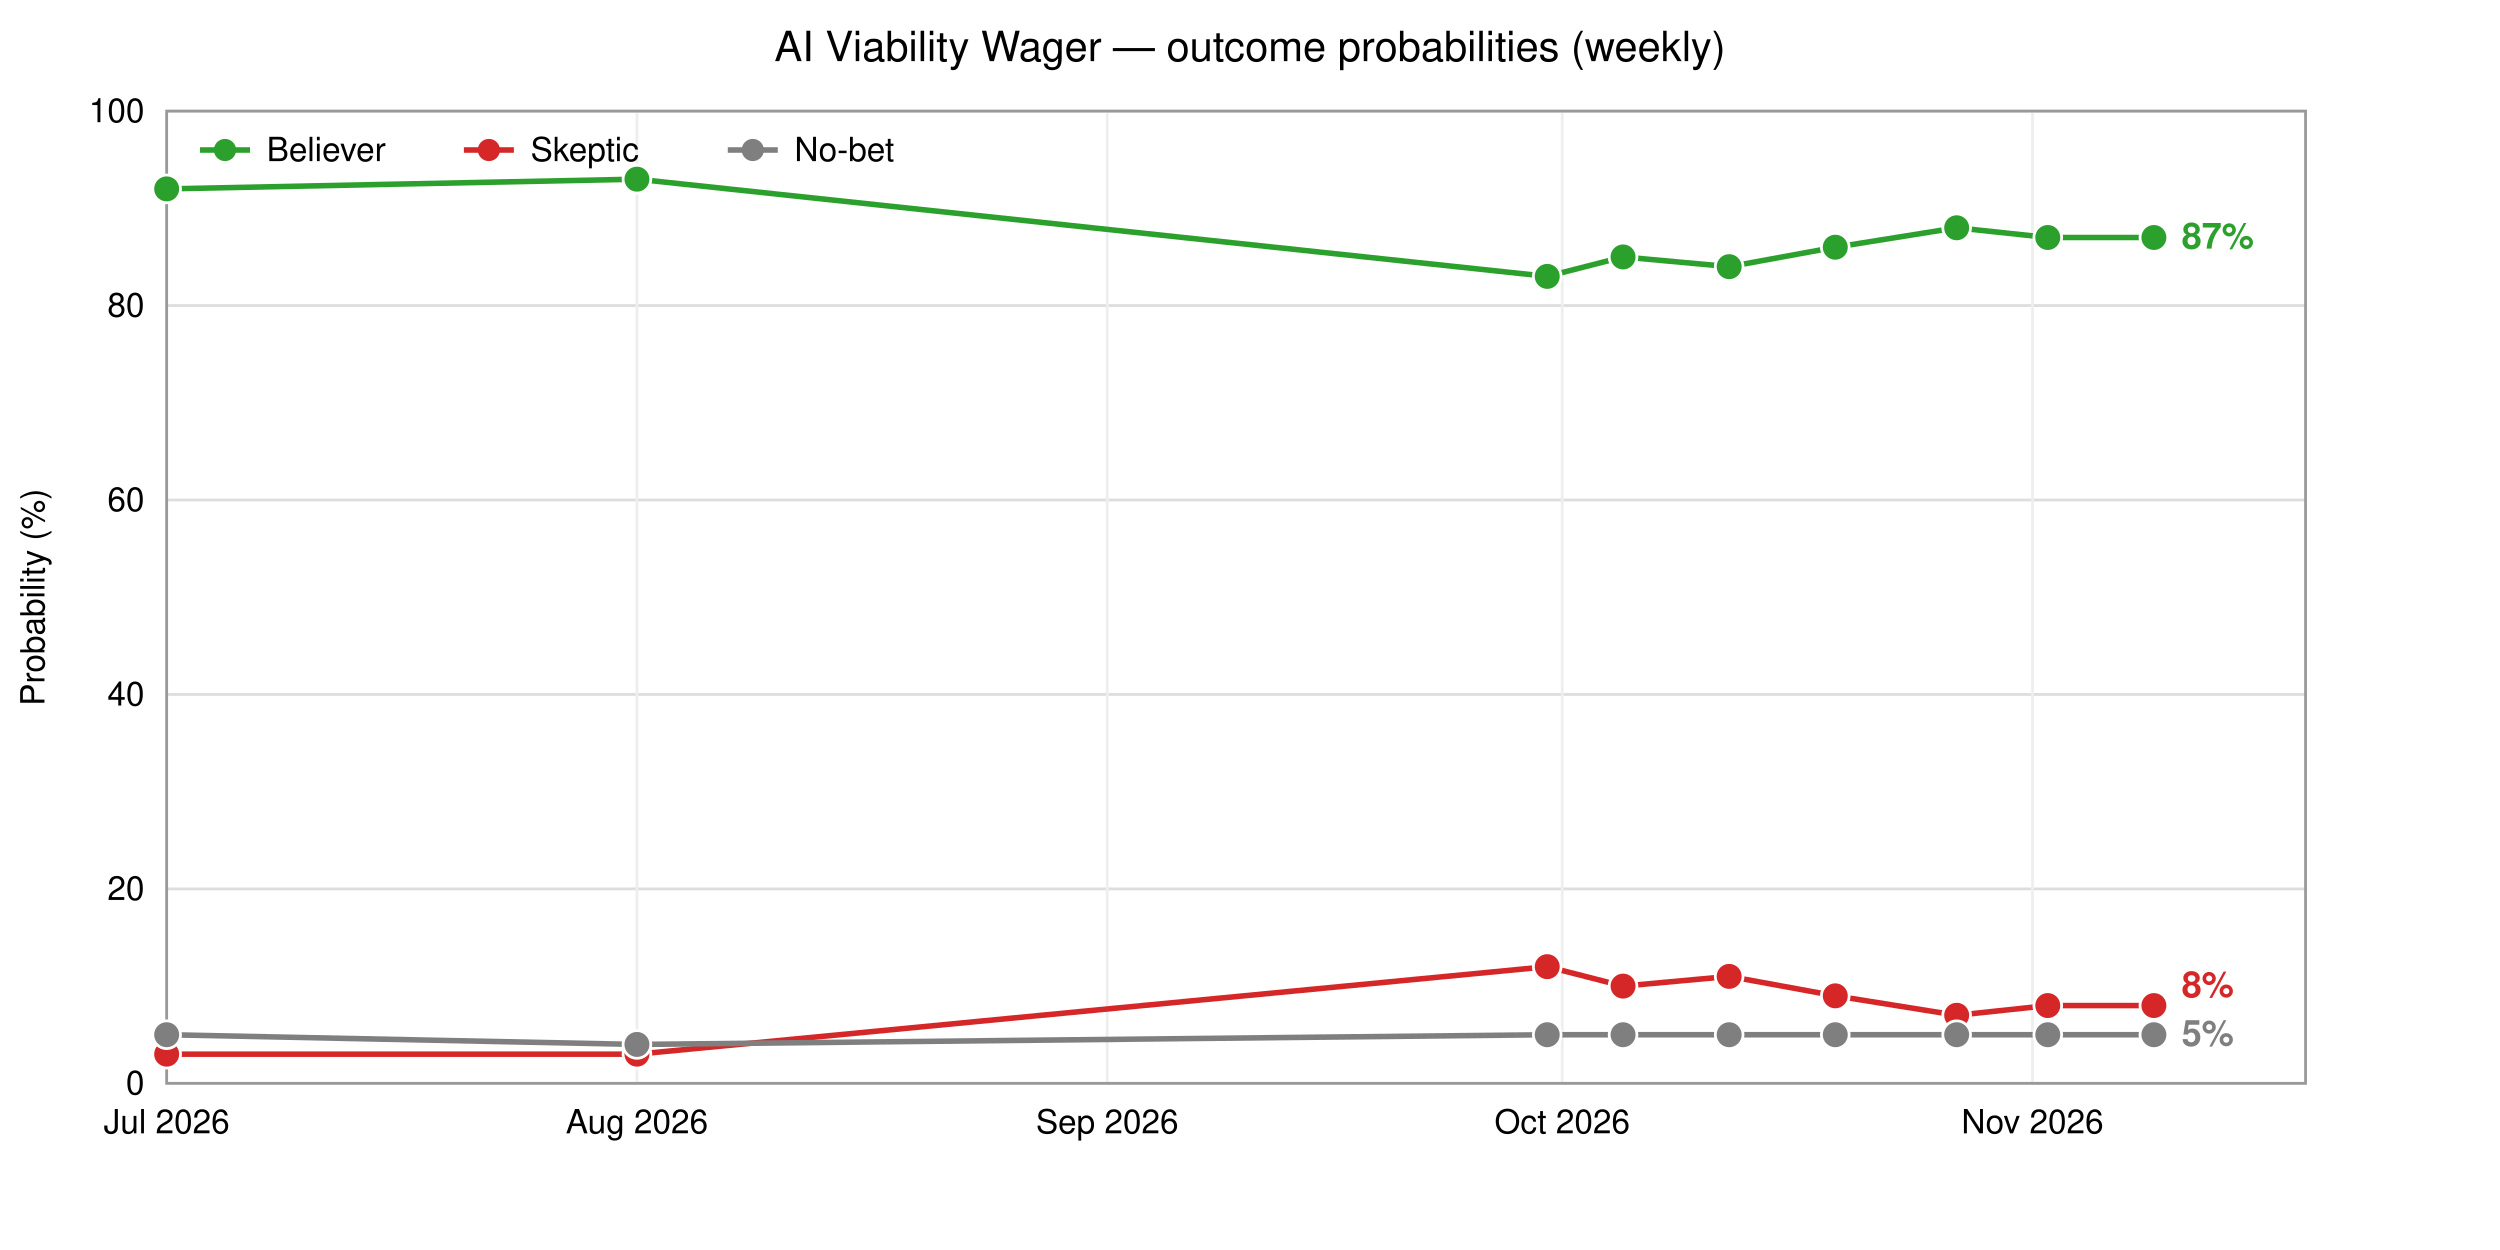
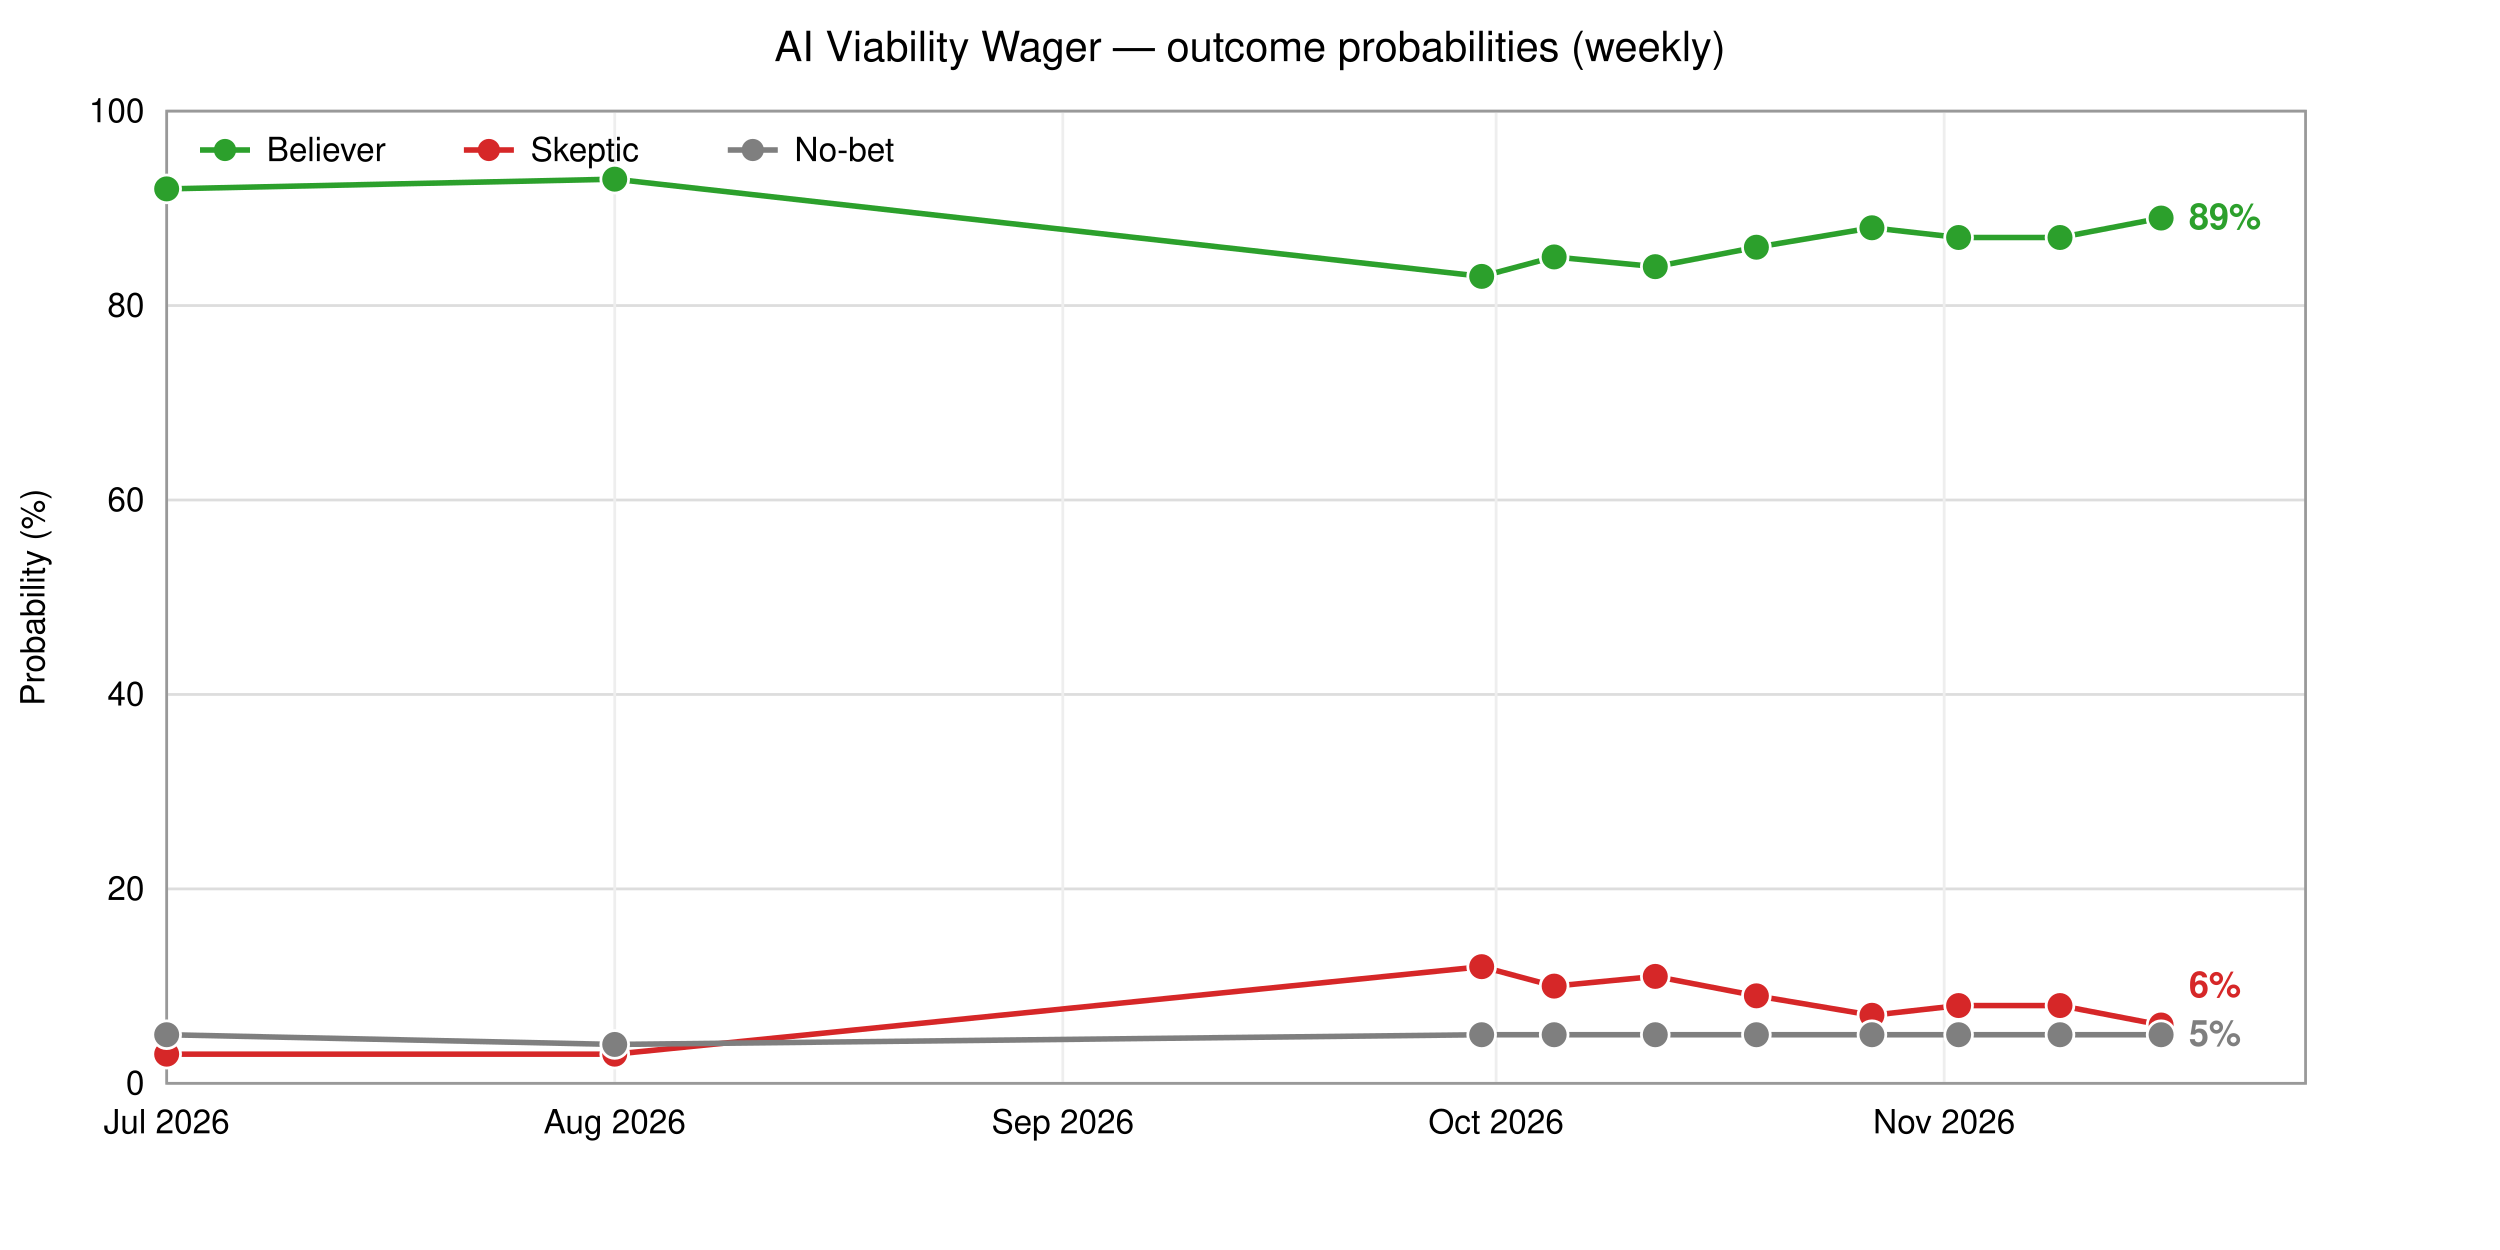
<svg xmlns="http://www.w3.org/2000/svg" viewBox="0 0 900 450" font-family="Helvetica,Arial,sans-serif" font-size="12" role="img" aria-label="AI Viability Wager outcome probabilities over time">
  <style>.pt{cursor:pointer;outline:none}.pt:hover circle.v,.pt:focus circle.v{r:7px}#tip{pointer-events:none}</style>
  <rect width="100%" height="100%" fill="#fff" />
  <text x="450.0" y="22" text-anchor="middle" font-size="15">AI Viability Wager — outcome probabilities (weekly)</text>
  <line x1="60" x2="830" y1="390.0" y2="390.0" stroke="#ddd" />
  <text x="52" y="394.0" text-anchor="end">0</text>
  <line x1="60" x2="830" y1="320.0" y2="320.0" stroke="#ddd" />
  <text x="52" y="324.0" text-anchor="end">20</text>
  <line x1="60" x2="830" y1="250.0" y2="250.0" stroke="#ddd" />
  <text x="52" y="254.0" text-anchor="end">40</text>
  <line x1="60" x2="830" y1="180.0" y2="180.0" stroke="#ddd" />
  <text x="52" y="184.0" text-anchor="end">60</text>
  <line x1="60" x2="830" y1="110.0" y2="110.0" stroke="#ddd" />
  <text x="52" y="114.0" text-anchor="end">80</text>
  <line x1="60" x2="830" y1="40.0" y2="40.0" stroke="#ddd" />
  <text x="52" y="44.0" text-anchor="end">100</text>
  <text transform="translate(16,215.0) rotate(-90)" text-anchor="middle">Probability (%)</text>
  <line x1="60.0" x2="60.0" y1="40" y2="390" stroke="#eee" />
  <text x="60.0" y="408" text-anchor="middle">Jul 2026</text>
-   <line x1="229.3" x2="229.3" y1="40" y2="390" stroke="#eee" />
-   <text x="229.3" y="408" text-anchor="middle">Aug 2026</text>
-   <line x1="398.6" x2="398.6" y1="40" y2="390" stroke="#eee" />
-   <text x="398.6" y="408" text-anchor="middle">Sep 2026</text>
-   <line x1="562.4" x2="562.4" y1="40" y2="390" stroke="#eee" />
-   <text x="562.4" y="408" text-anchor="middle">Oct 2026</text>
-   <line x1="731.7" x2="731.7" y1="40" y2="390" stroke="#eee" />
-   <text x="731.7" y="408" text-anchor="middle">Nov 2026</text>
+   <line x1="221.3" x2="221.3" y1="40" y2="390" stroke="#eee" />
+   <text x="221.3" y="408" text-anchor="middle">Aug 2026</text>
+   <line x1="382.6" x2="382.6" y1="40" y2="390" stroke="#eee" />
+   <text x="382.6" y="408" text-anchor="middle">Sep 2026</text>
+   <line x1="538.6" x2="538.6" y1="40" y2="390" stroke="#eee" />
+   <text x="538.6" y="408" text-anchor="middle">Oct 2026</text>
+   <line x1="699.9" x2="699.9" y1="40" y2="390" stroke="#eee" />
+   <text x="699.9" y="408" text-anchor="middle">Nov 2026</text>
  <rect x="60" y="40" width="770" height="350" fill="none" stroke="#999" />
-   <polyline points="60.0,68.0 229.3,64.5 557.0,99.5 584.3,92.5 622.5,96.0 660.7,89.0 704.4,82.0 737.2,85.5 775.4,85.5" fill="none" stroke="#2ca02c" stroke-width="2" stroke-linejoin="round" />
-   <polyline points="60.0,379.5 229.3,379.5 557.0,348.0 584.3,355.0 622.5,351.5 660.7,358.5 704.4,365.5 737.2,362.0 775.4,362.0" fill="none" stroke="#d62728" stroke-width="2" stroke-linejoin="round" />
-   <polyline points="60.0,372.5 229.3,376.0 557.0,372.5 584.3,372.5 622.5,372.5 660.7,372.5 704.4,372.5 737.2,372.5 775.4,372.5" fill="none" stroke="#7f7f7f" stroke-width="2" stroke-linejoin="round" />
-   <text x="785.4" y="89.5" fill="#2ca02c" font-weight="bold" font-size="13">87%</text>
-   <text x="785.4" y="359.0" fill="#d62728" font-weight="bold" font-size="13">8%</text>
-   <text x="785.4" y="376.5" fill="#7f7f7f" font-weight="bold" font-size="13">5%</text>
+   <polyline points="60.0,68.0 221.3,64.5 533.4,99.5 559.5,92.5 595.9,96.0 632.3,89.0 673.9,82.0 705.1,85.5 741.6,85.5 778.0,78.5" fill="none" stroke="#2ca02c" stroke-width="2" stroke-linejoin="round" />
+   <polyline points="60.0,379.5 221.3,379.5 533.4,348.0 559.5,355.0 595.9,351.5 632.3,358.5 673.9,365.5 705.1,362.0 741.6,362.0 778.0,369.0" fill="none" stroke="#d62728" stroke-width="2" stroke-linejoin="round" />
+   <polyline points="60.0,372.5 221.3,376.0 533.4,372.5 559.5,372.5 595.9,372.5 632.3,372.5 673.9,372.5 705.1,372.5 741.6,372.5 778.0,372.5" fill="none" stroke="#7f7f7f" stroke-width="2" stroke-linejoin="round" />
+   <text x="788.0" y="82.5" fill="#2ca02c" font-weight="bold" font-size="13">89%</text>
+   <text x="788.0" y="359.0" fill="#d62728" font-weight="bold" font-size="13">6%</text>
+   <text x="788.0" y="376.5" fill="#7f7f7f" font-weight="bold" font-size="13">5%</text>
  <g transform="translate(72,54)">
    <line x2="18" stroke="#2ca02c" stroke-width="2" />
    <circle cx="9" r="4" fill="#2ca02c" />
    <text x="24" y="4">Believer</text>
  </g>
  <g transform="translate(167,54)">
    <line x2="18" stroke="#d62728" stroke-width="2" />
    <circle cx="9" r="4" fill="#d62728" />
    <text x="24" y="4">Skeptic</text>
  </g>
  <g transform="translate(262,54)">
    <line x2="18" stroke="#7f7f7f" stroke-width="2" />
    <circle cx="9" r="4" fill="#7f7f7f" />
    <text x="24" y="4">No-bet</text>
  </g>
  <g class="pt" tabindex="0" data-tip="Jul 1, 2026|Believer 92%|Skeptic 3%|No-bet 5%" data-x="60.0" data-y="68.0">
    <circle cx="60.0" cy="68.0" r="11" fill="transparent" />
    <circle class="v" cx="60.0" cy="68.0" r="5" fill="#2ca02c" stroke="#fff" stroke-width="1" />
  </g>
  <g class="pt" tabindex="0" data-tip="Jul 1, 2026|Believer 92%|Skeptic 3%|No-bet 5%" data-x="60.0" data-y="379.5">
    <circle cx="60.0" cy="379.5" r="11" fill="transparent" />
    <circle class="v" cx="60.0" cy="379.5" r="5" fill="#d62728" stroke="#fff" stroke-width="1" />
  </g>
  <g class="pt" tabindex="0" data-tip="Jul 1, 2026|Believer 92%|Skeptic 3%|No-bet 5%" data-x="60.0" data-y="372.5">
    <circle cx="60.0" cy="372.5" r="11" fill="transparent" />
    <circle class="v" cx="60.0" cy="372.5" r="5" fill="#7f7f7f" stroke="#fff" stroke-width="1" />
  </g>
-   <g class="pt" tabindex="0" data-tip="Aug 1, 2026|Believer 93%|Skeptic 3%|No-bet 4%" data-x="229.3" data-y="64.5">
-     <circle cx="229.3" cy="64.5" r="11" fill="transparent" />
-     <circle class="v" cx="229.3" cy="64.5" r="5" fill="#2ca02c" stroke="#fff" stroke-width="1" />
+   <g class="pt" tabindex="0" data-tip="Aug 1, 2026|Believer 93%|Skeptic 3%|No-bet 4%" data-x="221.3" data-y="64.5">
+     <circle cx="221.3" cy="64.5" r="11" fill="transparent" />
+     <circle class="v" cx="221.3" cy="64.5" r="5" fill="#2ca02c" stroke="#fff" stroke-width="1" />
  </g>
-   <g class="pt" tabindex="0" data-tip="Aug 1, 2026|Believer 93%|Skeptic 3%|No-bet 4%" data-x="229.3" data-y="379.5">
-     <circle cx="229.3" cy="379.5" r="11" fill="transparent" />
-     <circle class="v" cx="229.3" cy="379.5" r="5" fill="#d62728" stroke="#fff" stroke-width="1" />
+   <g class="pt" tabindex="0" data-tip="Aug 1, 2026|Believer 93%|Skeptic 3%|No-bet 4%" data-x="221.3" data-y="379.5">
+     <circle cx="221.3" cy="379.5" r="11" fill="transparent" />
+     <circle class="v" cx="221.3" cy="379.5" r="5" fill="#d62728" stroke="#fff" stroke-width="1" />
  </g>
-   <g class="pt" tabindex="0" data-tip="Aug 1, 2026|Believer 93%|Skeptic 3%|No-bet 4%" data-x="229.3" data-y="376.0">
-     <circle cx="229.3" cy="376.0" r="11" fill="transparent" />
-     <circle class="v" cx="229.3" cy="376.0" r="5" fill="#7f7f7f" stroke="#fff" stroke-width="1" />
+   <g class="pt" tabindex="0" data-tip="Aug 1, 2026|Believer 93%|Skeptic 3%|No-bet 4%" data-x="221.3" data-y="376.0">
+     <circle cx="221.3" cy="376.0" r="11" fill="transparent" />
+     <circle class="v" cx="221.3" cy="376.0" r="5" fill="#7f7f7f" stroke="#fff" stroke-width="1" />
  </g>
-   <g class="pt" tabindex="0" data-tip="Sep 30, 2026|Believer 83%|Skeptic 12%|No-bet 5%" data-x="557.0" data-y="99.5">
-     <circle cx="557.0" cy="99.5" r="11" fill="transparent" />
-     <circle class="v" cx="557.0" cy="99.5" r="5" fill="#2ca02c" stroke="#fff" stroke-width="1" />
+   <g class="pt" tabindex="0" data-tip="Sep 30, 2026|Believer 83%|Skeptic 12%|No-bet 5%" data-x="533.4" data-y="99.5">
+     <circle cx="533.4" cy="99.5" r="11" fill="transparent" />
+     <circle class="v" cx="533.4" cy="99.5" r="5" fill="#2ca02c" stroke="#fff" stroke-width="1" />
  </g>
-   <g class="pt" tabindex="0" data-tip="Sep 30, 2026|Believer 83%|Skeptic 12%|No-bet 5%" data-x="557.0" data-y="348.0">
-     <circle cx="557.0" cy="348.0" r="11" fill="transparent" />
-     <circle class="v" cx="557.0" cy="348.0" r="5" fill="#d62728" stroke="#fff" stroke-width="1" />
+   <g class="pt" tabindex="0" data-tip="Sep 30, 2026|Believer 83%|Skeptic 12%|No-bet 5%" data-x="533.4" data-y="348.0">
+     <circle cx="533.4" cy="348.0" r="11" fill="transparent" />
+     <circle class="v" cx="533.4" cy="348.0" r="5" fill="#d62728" stroke="#fff" stroke-width="1" />
  </g>
-   <g class="pt" tabindex="0" data-tip="Sep 30, 2026|Believer 83%|Skeptic 12%|No-bet 5%" data-x="557.0" data-y="372.5">
-     <circle cx="557.0" cy="372.5" r="11" fill="transparent" />
-     <circle class="v" cx="557.0" cy="372.5" r="5" fill="#7f7f7f" stroke="#fff" stroke-width="1" />
+   <g class="pt" tabindex="0" data-tip="Sep 30, 2026|Believer 83%|Skeptic 12%|No-bet 5%" data-x="533.4" data-y="372.5">
+     <circle cx="533.4" cy="372.5" r="11" fill="transparent" />
+     <circle class="v" cx="533.4" cy="372.5" r="5" fill="#7f7f7f" stroke="#fff" stroke-width="1" />
  </g>
-   <g class="pt" tabindex="0" data-tip="Oct 5, 2026|Believer 85%|Skeptic 10%|No-bet 5%" data-x="584.3" data-y="92.5">
-     <circle cx="584.3" cy="92.5" r="11" fill="transparent" />
-     <circle class="v" cx="584.3" cy="92.5" r="5" fill="#2ca02c" stroke="#fff" stroke-width="1" />
+   <g class="pt" tabindex="0" data-tip="Oct 5, 2026|Believer 85%|Skeptic 10%|No-bet 5%" data-x="559.5" data-y="92.5">
+     <circle cx="559.5" cy="92.5" r="11" fill="transparent" />
+     <circle class="v" cx="559.5" cy="92.5" r="5" fill="#2ca02c" stroke="#fff" stroke-width="1" />
  </g>
-   <g class="pt" tabindex="0" data-tip="Oct 5, 2026|Believer 85%|Skeptic 10%|No-bet 5%" data-x="584.3" data-y="355.0">
-     <circle cx="584.3" cy="355.0" r="11" fill="transparent" />
-     <circle class="v" cx="584.3" cy="355.0" r="5" fill="#d62728" stroke="#fff" stroke-width="1" />
+   <g class="pt" tabindex="0" data-tip="Oct 5, 2026|Believer 85%|Skeptic 10%|No-bet 5%" data-x="559.5" data-y="355.0">
+     <circle cx="559.5" cy="355.0" r="11" fill="transparent" />
+     <circle class="v" cx="559.5" cy="355.0" r="5" fill="#d62728" stroke="#fff" stroke-width="1" />
  </g>
-   <g class="pt" tabindex="0" data-tip="Oct 5, 2026|Believer 85%|Skeptic 10%|No-bet 5%" data-x="584.3" data-y="372.5">
-     <circle cx="584.3" cy="372.5" r="11" fill="transparent" />
-     <circle class="v" cx="584.3" cy="372.5" r="5" fill="#7f7f7f" stroke="#fff" stroke-width="1" />
+   <g class="pt" tabindex="0" data-tip="Oct 5, 2026|Believer 85%|Skeptic 10%|No-bet 5%" data-x="559.5" data-y="372.5">
+     <circle cx="559.5" cy="372.5" r="11" fill="transparent" />
+     <circle class="v" cx="559.5" cy="372.5" r="5" fill="#7f7f7f" stroke="#fff" stroke-width="1" />
  </g>
-   <g class="pt" tabindex="0" data-tip="Oct 12, 2026|Believer 84%|Skeptic 11%|No-bet 5%" data-x="622.5" data-y="96.0">
-     <circle cx="622.5" cy="96.0" r="11" fill="transparent" />
-     <circle class="v" cx="622.5" cy="96.0" r="5" fill="#2ca02c" stroke="#fff" stroke-width="1" />
+   <g class="pt" tabindex="0" data-tip="Oct 12, 2026|Believer 84%|Skeptic 11%|No-bet 5%" data-x="595.9" data-y="96.0">
+     <circle cx="595.9" cy="96.0" r="11" fill="transparent" />
+     <circle class="v" cx="595.9" cy="96.0" r="5" fill="#2ca02c" stroke="#fff" stroke-width="1" />
  </g>
-   <g class="pt" tabindex="0" data-tip="Oct 12, 2026|Believer 84%|Skeptic 11%|No-bet 5%" data-x="622.5" data-y="351.5">
-     <circle cx="622.5" cy="351.5" r="11" fill="transparent" />
-     <circle class="v" cx="622.5" cy="351.5" r="5" fill="#d62728" stroke="#fff" stroke-width="1" />
+   <g class="pt" tabindex="0" data-tip="Oct 12, 2026|Believer 84%|Skeptic 11%|No-bet 5%" data-x="595.9" data-y="351.5">
+     <circle cx="595.9" cy="351.5" r="11" fill="transparent" />
+     <circle class="v" cx="595.9" cy="351.5" r="5" fill="#d62728" stroke="#fff" stroke-width="1" />
  </g>
-   <g class="pt" tabindex="0" data-tip="Oct 12, 2026|Believer 84%|Skeptic 11%|No-bet 5%" data-x="622.5" data-y="372.5">
-     <circle cx="622.5" cy="372.5" r="11" fill="transparent" />
-     <circle class="v" cx="622.5" cy="372.5" r="5" fill="#7f7f7f" stroke="#fff" stroke-width="1" />
+   <g class="pt" tabindex="0" data-tip="Oct 12, 2026|Believer 84%|Skeptic 11%|No-bet 5%" data-x="595.9" data-y="372.5">
+     <circle cx="595.9" cy="372.5" r="11" fill="transparent" />
+     <circle class="v" cx="595.9" cy="372.5" r="5" fill="#7f7f7f" stroke="#fff" stroke-width="1" />
  </g>
-   <g class="pt" tabindex="0" data-tip="Oct 19, 2026|Believer 86%|Skeptic 9%|No-bet 5%" data-x="660.7" data-y="89.0">
-     <circle cx="660.7" cy="89.0" r="11" fill="transparent" />
-     <circle class="v" cx="660.7" cy="89.0" r="5" fill="#2ca02c" stroke="#fff" stroke-width="1" />
+   <g class="pt" tabindex="0" data-tip="Oct 19, 2026|Believer 86%|Skeptic 9%|No-bet 5%" data-x="632.3" data-y="89.0">
+     <circle cx="632.3" cy="89.0" r="11" fill="transparent" />
+     <circle class="v" cx="632.3" cy="89.0" r="5" fill="#2ca02c" stroke="#fff" stroke-width="1" />
  </g>
-   <g class="pt" tabindex="0" data-tip="Oct 19, 2026|Believer 86%|Skeptic 9%|No-bet 5%" data-x="660.7" data-y="358.5">
-     <circle cx="660.7" cy="358.5" r="11" fill="transparent" />
-     <circle class="v" cx="660.7" cy="358.5" r="5" fill="#d62728" stroke="#fff" stroke-width="1" />
+   <g class="pt" tabindex="0" data-tip="Oct 19, 2026|Believer 86%|Skeptic 9%|No-bet 5%" data-x="632.3" data-y="358.5">
+     <circle cx="632.3" cy="358.5" r="11" fill="transparent" />
+     <circle class="v" cx="632.3" cy="358.5" r="5" fill="#d62728" stroke="#fff" stroke-width="1" />
  </g>
-   <g class="pt" tabindex="0" data-tip="Oct 19, 2026|Believer 86%|Skeptic 9%|No-bet 5%" data-x="660.7" data-y="372.5">
-     <circle cx="660.7" cy="372.5" r="11" fill="transparent" />
-     <circle class="v" cx="660.7" cy="372.5" r="5" fill="#7f7f7f" stroke="#fff" stroke-width="1" />
+   <g class="pt" tabindex="0" data-tip="Oct 19, 2026|Believer 86%|Skeptic 9%|No-bet 5%" data-x="632.3" data-y="372.5">
+     <circle cx="632.3" cy="372.5" r="11" fill="transparent" />
+     <circle class="v" cx="632.3" cy="372.5" r="5" fill="#7f7f7f" stroke="#fff" stroke-width="1" />
  </g>
-   <g class="pt" tabindex="0" data-tip="Oct 27, 2026|Believer 88%|Skeptic 7%|No-bet 5%" data-x="704.4" data-y="82.0">
-     <circle cx="704.4" cy="82.0" r="11" fill="transparent" />
-     <circle class="v" cx="704.4" cy="82.0" r="5" fill="#2ca02c" stroke="#fff" stroke-width="1" />
+   <g class="pt" tabindex="0" data-tip="Oct 27, 2026|Believer 88%|Skeptic 7%|No-bet 5%" data-x="673.9" data-y="82.0">
+     <circle cx="673.9" cy="82.0" r="11" fill="transparent" />
+     <circle class="v" cx="673.9" cy="82.0" r="5" fill="#2ca02c" stroke="#fff" stroke-width="1" />
  </g>
-   <g class="pt" tabindex="0" data-tip="Oct 27, 2026|Believer 88%|Skeptic 7%|No-bet 5%" data-x="704.4" data-y="365.5">
-     <circle cx="704.4" cy="365.5" r="11" fill="transparent" />
-     <circle class="v" cx="704.4" cy="365.5" r="5" fill="#d62728" stroke="#fff" stroke-width="1" />
+   <g class="pt" tabindex="0" data-tip="Oct 27, 2026|Believer 88%|Skeptic 7%|No-bet 5%" data-x="673.9" data-y="365.5">
+     <circle cx="673.9" cy="365.5" r="11" fill="transparent" />
+     <circle class="v" cx="673.9" cy="365.5" r="5" fill="#d62728" stroke="#fff" stroke-width="1" />
  </g>
-   <g class="pt" tabindex="0" data-tip="Oct 27, 2026|Believer 88%|Skeptic 7%|No-bet 5%" data-x="704.4" data-y="372.5">
-     <circle cx="704.4" cy="372.5" r="11" fill="transparent" />
-     <circle class="v" cx="704.4" cy="372.5" r="5" fill="#7f7f7f" stroke="#fff" stroke-width="1" />
+   <g class="pt" tabindex="0" data-tip="Oct 27, 2026|Believer 88%|Skeptic 7%|No-bet 5%" data-x="673.9" data-y="372.5">
+     <circle cx="673.9" cy="372.5" r="11" fill="transparent" />
+     <circle class="v" cx="673.9" cy="372.5" r="5" fill="#7f7f7f" stroke="#fff" stroke-width="1" />
  </g>
-   <g class="pt" tabindex="0" data-tip="Nov 2, 2026|Believer 87%|Skeptic 8%|No-bet 5%" data-x="737.2" data-y="85.5">
-     <circle cx="737.2" cy="85.5" r="11" fill="transparent" />
-     <circle class="v" cx="737.2" cy="85.5" r="5" fill="#2ca02c" stroke="#fff" stroke-width="1" />
+   <g class="pt" tabindex="0" data-tip="Nov 2, 2026|Believer 87%|Skeptic 8%|No-bet 5%" data-x="705.1" data-y="85.5">
+     <circle cx="705.1" cy="85.5" r="11" fill="transparent" />
+     <circle class="v" cx="705.1" cy="85.5" r="5" fill="#2ca02c" stroke="#fff" stroke-width="1" />
  </g>
-   <g class="pt" tabindex="0" data-tip="Nov 2, 2026|Believer 87%|Skeptic 8%|No-bet 5%" data-x="737.2" data-y="362.0">
-     <circle cx="737.2" cy="362.0" r="11" fill="transparent" />
-     <circle class="v" cx="737.2" cy="362.0" r="5" fill="#d62728" stroke="#fff" stroke-width="1" />
+   <g class="pt" tabindex="0" data-tip="Nov 2, 2026|Believer 87%|Skeptic 8%|No-bet 5%" data-x="705.1" data-y="362.0">
+     <circle cx="705.1" cy="362.0" r="11" fill="transparent" />
+     <circle class="v" cx="705.1" cy="362.0" r="5" fill="#d62728" stroke="#fff" stroke-width="1" />
  </g>
-   <g class="pt" tabindex="0" data-tip="Nov 2, 2026|Believer 87%|Skeptic 8%|No-bet 5%" data-x="737.2" data-y="372.5">
-     <circle cx="737.2" cy="372.5" r="11" fill="transparent" />
-     <circle class="v" cx="737.2" cy="372.5" r="5" fill="#7f7f7f" stroke="#fff" stroke-width="1" />
+   <g class="pt" tabindex="0" data-tip="Nov 2, 2026|Believer 87%|Skeptic 8%|No-bet 5%" data-x="705.1" data-y="372.5">
+     <circle cx="705.1" cy="372.5" r="11" fill="transparent" />
+     <circle class="v" cx="705.1" cy="372.5" r="5" fill="#7f7f7f" stroke="#fff" stroke-width="1" />
  </g>
-   <g class="pt" tabindex="0" data-tip="Nov 9, 2026|Believer 87%|Skeptic 8%|No-bet 5%" data-x="775.4" data-y="85.5">
-     <circle cx="775.4" cy="85.5" r="11" fill="transparent" />
-     <circle class="v" cx="775.4" cy="85.5" r="5" fill="#2ca02c" stroke="#fff" stroke-width="1" />
+   <g class="pt" tabindex="0" data-tip="Nov 9, 2026|Believer 87%|Skeptic 8%|No-bet 5%" data-x="741.6" data-y="85.5">
+     <circle cx="741.6" cy="85.5" r="11" fill="transparent" />
+     <circle class="v" cx="741.6" cy="85.5" r="5" fill="#2ca02c" stroke="#fff" stroke-width="1" />
  </g>
-   <g class="pt" tabindex="0" data-tip="Nov 9, 2026|Believer 87%|Skeptic 8%|No-bet 5%" data-x="775.4" data-y="362.0">
-     <circle cx="775.4" cy="362.0" r="11" fill="transparent" />
-     <circle class="v" cx="775.4" cy="362.0" r="5" fill="#d62728" stroke="#fff" stroke-width="1" />
+   <g class="pt" tabindex="0" data-tip="Nov 9, 2026|Believer 87%|Skeptic 8%|No-bet 5%" data-x="741.6" data-y="362.0">
+     <circle cx="741.6" cy="362.0" r="11" fill="transparent" />
+     <circle class="v" cx="741.6" cy="362.0" r="5" fill="#d62728" stroke="#fff" stroke-width="1" />
  </g>
-   <g class="pt" tabindex="0" data-tip="Nov 9, 2026|Believer 87%|Skeptic 8%|No-bet 5%" data-x="775.4" data-y="372.5">
-     <circle cx="775.4" cy="372.5" r="11" fill="transparent" />
-     <circle class="v" cx="775.4" cy="372.5" r="5" fill="#7f7f7f" stroke="#fff" stroke-width="1" />
+   <g class="pt" tabindex="0" data-tip="Nov 9, 2026|Believer 87%|Skeptic 8%|No-bet 5%" data-x="741.6" data-y="372.5">
+     <circle cx="741.6" cy="372.5" r="11" fill="transparent" />
+     <circle class="v" cx="741.6" cy="372.5" r="5" fill="#7f7f7f" stroke="#fff" stroke-width="1" />
+   </g>
+   <g class="pt" tabindex="0" data-tip="Nov 16, 2026|Believer 89%|Skeptic 6%|No-bet 5%" data-x="778.0" data-y="78.5">
+     <circle cx="778.0" cy="78.5" r="11" fill="transparent" />
+     <circle class="v" cx="778.0" cy="78.5" r="5" fill="#2ca02c" stroke="#fff" stroke-width="1" />
+   </g>
+   <g class="pt" tabindex="0" data-tip="Nov 16, 2026|Believer 89%|Skeptic 6%|No-bet 5%" data-x="778.0" data-y="369.0">
+     <circle cx="778.0" cy="369.0" r="11" fill="transparent" />
+     <circle class="v" cx="778.0" cy="369.0" r="5" fill="#d62728" stroke="#fff" stroke-width="1" />
+   </g>
+   <g class="pt" tabindex="0" data-tip="Nov 16, 2026|Believer 89%|Skeptic 6%|No-bet 5%" data-x="778.0" data-y="372.5">
+     <circle cx="778.0" cy="372.5" r="11" fill="transparent" />
+     <circle class="v" cx="778.0" cy="372.5" r="5" fill="#7f7f7f" stroke="#fff" stroke-width="1" />
  </g>
  <g id="tip" visibility="hidden">
    <rect rx="4" fill="#fff" fill-opacity=".95" stroke="#888" width="150" height="74" />
    <text x="10" y="18" font-weight="bold" />
    <text x="10" y="35" fill="#2ca02c" />
    <text x="10" y="51" fill="#d62728" />
    <text x="10" y="67" fill="#7f7f7f" />
  </g>
</svg>
